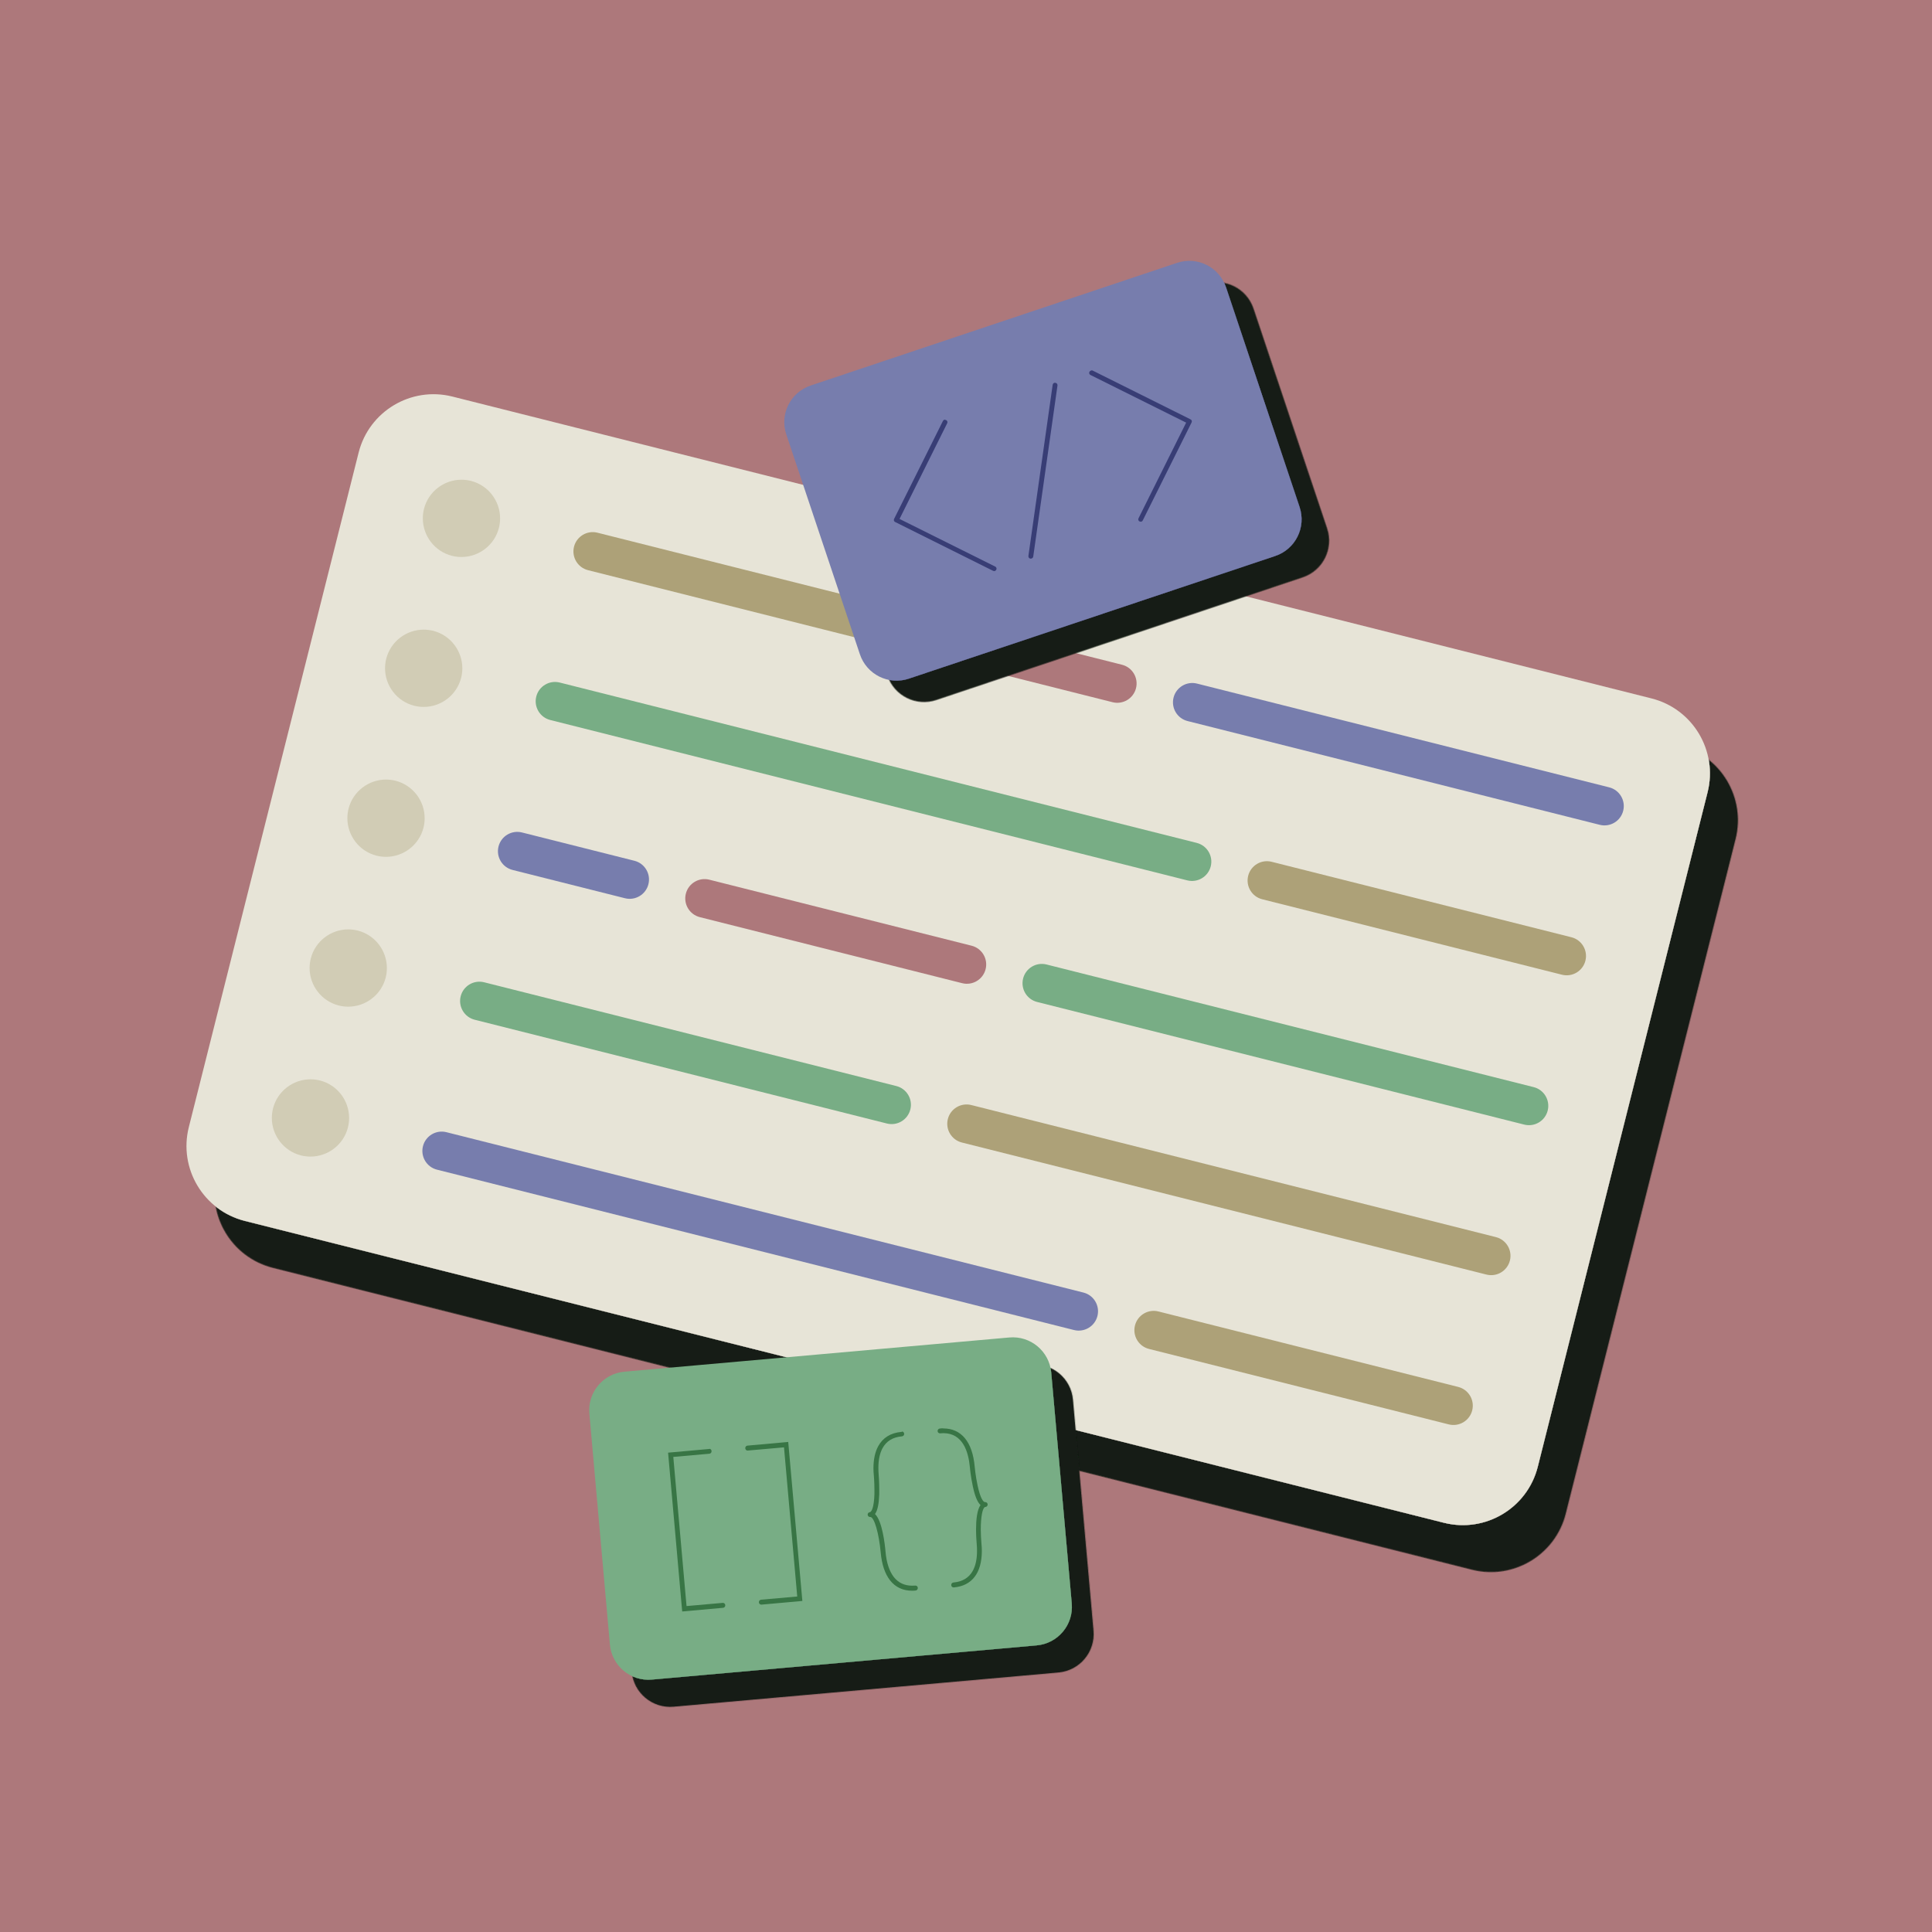
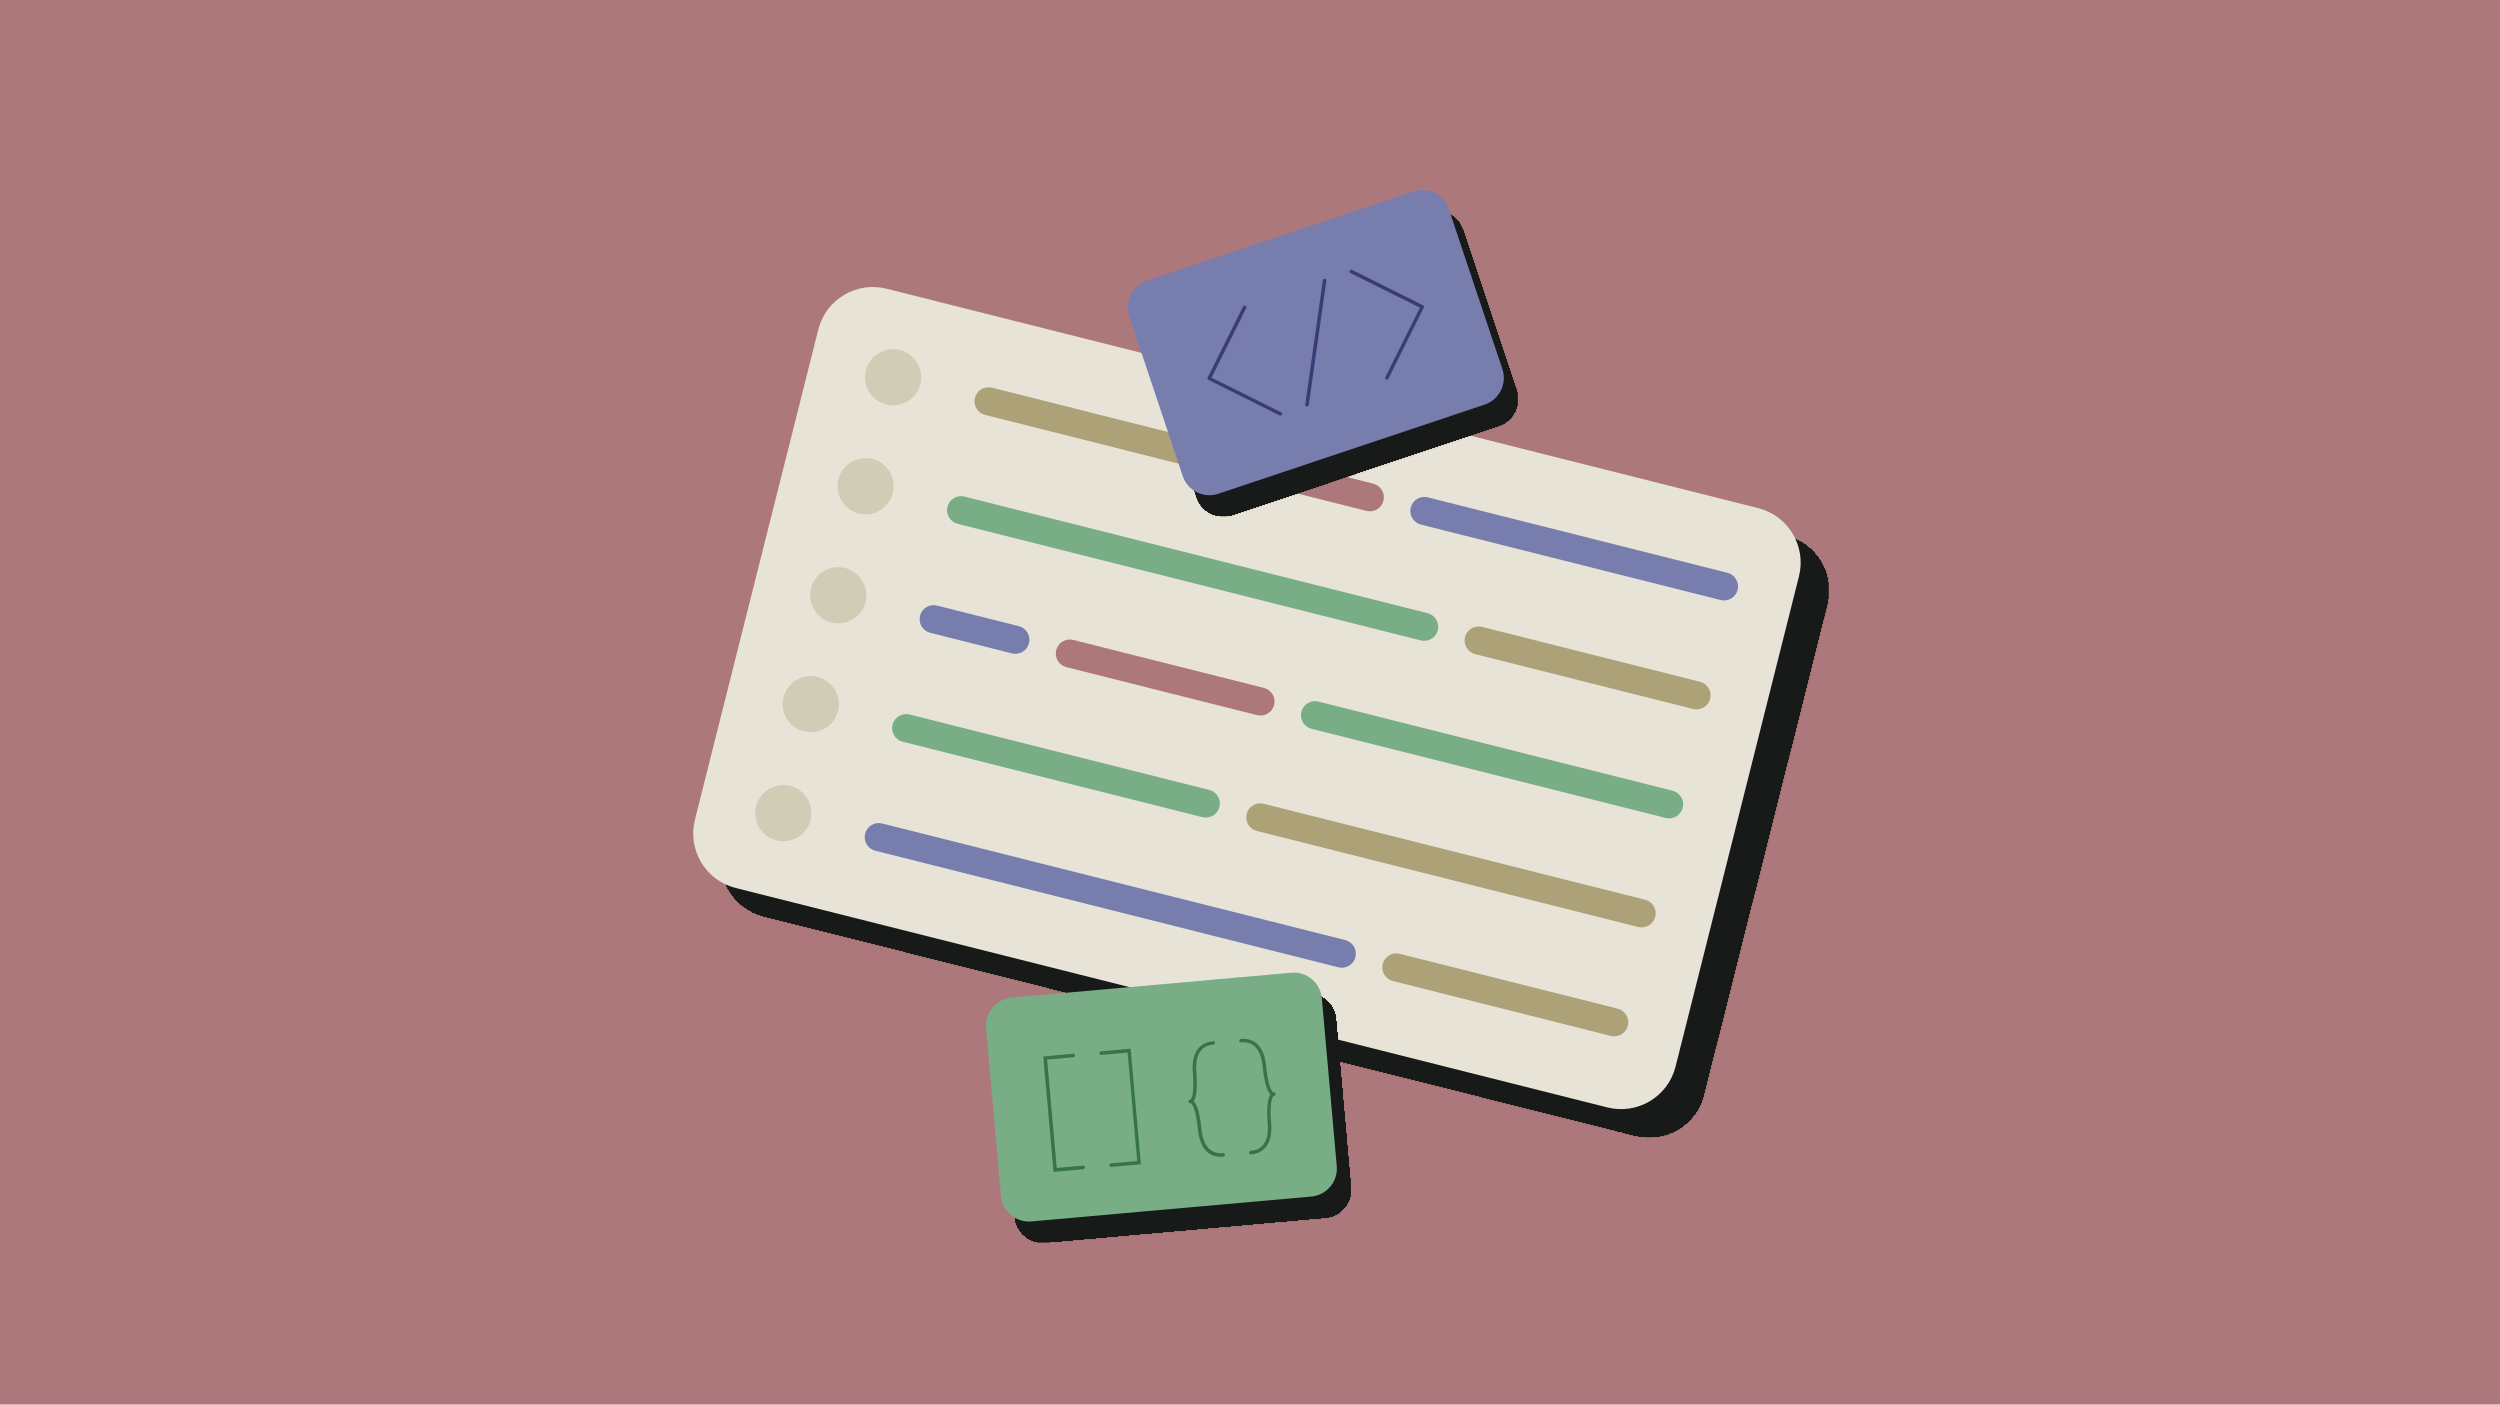
- <svg xmlns="http://www.w3.org/2000/svg" id="Illustration_x5F_Webdev" viewBox="0 0 200 200">
+ <svg xmlns="http://www.w3.org/2000/svg" width="356" height="200" viewBox="0 0 356 200" fill="none">
+   <path d="M356 0H0V200H356V0Z" fill="#AD787B" />
+   <g filter="url(#filter0_d_9_758)">
+     <path d="M250.368 72.359L126.241 41.112C121.956 40.033 117.608 42.632 116.53 46.917L98.953 116.738C97.874 121.023 100.473 125.371 104.758 126.449L228.885 157.697C233.17 158.776 237.518 156.177 238.596 151.892L256.173 82.07C257.252 77.786 254.653 73.438 250.368 72.359Z" fill="#E7E4D7" />
+   </g>
+   <path d="M127.176 49.72C125.386 49.72 123.756 50.93 123.296 52.74C123.216 53.07 123.176 53.39 123.176 53.72C123.176 55.51 124.386 57.14 126.196 57.6C126.526 57.68 126.856 57.72 127.176 57.72C128.966 57.72 130.596 56.51 131.056 54.7C131.136 54.37 131.176 54.05 131.176 53.72C131.176 51.93 129.966 50.3 128.156 49.84C127.826 49.76 127.496 49.72 127.176 49.72Z" fill="#D1CCB5" />
+   <path d="M176.167 63.994L141.256 55.205C140.185 54.935 139.098 55.585 138.828 56.656C138.559 57.728 139.208 58.815 140.279 59.084L175.19 67.873C176.261 68.142 177.348 67.493 177.618 66.421C177.888 65.35 177.238 64.263 176.167 63.994Z" fill="#ADA178" />
+   <path d="M203.29 87.316L137.348 70.716C136.277 70.446 135.19 71.096 134.92 72.167C134.65 73.238 135.3 74.325 136.371 74.595L202.314 91.195C203.385 91.465 204.472 90.815 204.742 89.744C205.011 88.673 204.362 87.586 203.29 87.316Z" fill="#78AD85" />
+   <path d="M195.554 68.873L183.917 65.943C182.846 65.674 181.759 66.323 181.49 67.395C181.22 68.466 181.87 69.553 182.941 69.822L194.578 72.752C195.649 73.022 196.736 72.372 197.006 71.301C197.275 70.23 196.625 69.143 195.554 68.873Z" fill="#AD787B" />
+   <path d="M145.078 89.166L133.441 86.236C132.37 85.967 131.283 86.616 131.014 87.688C130.744 88.759 131.394 89.846 132.465 90.115L144.102 93.045C145.173 93.314 146.26 92.665 146.53 91.594C146.799 90.522 146.15 89.435 145.078 89.166Z" fill="#777DAD" />
+   <path d="M179.985 97.96L152.832 91.124C151.761 90.855 150.674 91.504 150.405 92.576C150.135 93.647 150.785 94.734 151.856 95.003L179.009 101.839C180.08 102.108 181.167 101.459 181.436 100.387C181.706 99.316 181.056 98.229 179.985 97.96Z" fill="#AD787B" />
+   <path d="M172.192 112.486L129.524 101.745C128.453 101.475 127.366 102.125 127.096 103.196C126.826 104.267 127.476 105.354 128.547 105.624L171.216 116.365C172.287 116.635 173.374 115.985 173.644 114.914C173.913 113.843 173.264 112.756 172.192 112.486Z" fill="#78AD85" />
+   <path d="M234.26 128.124L179.954 114.453C178.883 114.183 177.796 114.833 177.526 115.904C177.257 116.975 177.906 118.062 178.978 118.332L233.283 132.003C234.354 132.272 235.441 131.623 235.711 130.552C235.981 129.48 235.331 128.393 234.26 128.124Z" fill="#ADA178" />
+   <path d="M238.173 112.599L187.746 99.904C186.675 99.635 185.588 100.284 185.318 101.355C185.048 102.427 185.698 103.513 186.769 103.783L237.196 116.478C238.267 116.747 239.354 116.097 239.624 115.026C239.893 113.955 239.244 112.868 238.173 112.599Z" fill="#78AD85" />
+   <path d="M242.077 97.083L211.045 89.271C209.974 89.002 208.887 89.651 208.617 90.722C208.348 91.794 208.997 92.88 210.068 93.15L241.1 100.962C242.171 101.232 243.258 100.582 243.528 99.511C243.798 98.44 243.148 97.353 242.077 97.083Z" fill="#ADA178" />
+   <path d="M191.561 133.864L125.619 117.264C124.548 116.994 123.461 117.644 123.191 118.715C122.921 119.786 123.571 120.873 124.642 121.143L190.585 137.743C191.656 138.013 192.743 137.363 193.013 136.292C193.282 135.221 192.633 134.134 191.561 133.864Z" fill="#777DAD" />
+   <path d="M230.357 143.634L199.326 135.822C198.254 135.552 197.168 136.202 196.898 137.273C196.628 138.344 197.278 139.431 198.349 139.701L229.381 147.513C230.452 147.782 231.539 147.132 231.809 146.061C232.078 144.99 231.429 143.903 230.357 143.634Z" fill="#ADA178" />
+   <path d="M245.988 81.565L203.319 70.824C202.248 70.554 201.161 71.204 200.892 72.275C200.622 73.346 201.272 74.433 202.343 74.703L245.012 85.444C246.083 85.714 247.17 85.064 247.439 83.993C247.709 82.922 247.059 81.835 245.988 81.565Z" fill="#777DAD" />
+   <path d="M123.266 65.24C121.476 65.24 119.846 66.45 119.386 68.26C119.306 68.59 119.266 68.91 119.266 69.24C119.266 71.03 120.476 72.66 122.286 73.12C122.616 73.2 122.946 73.24 123.266 73.24C125.056 73.24 126.686 72.03 127.146 70.22C127.226 69.89 127.266 69.57 127.266 69.24C127.266 67.45 126.056 65.82 124.246 65.36C123.916 65.28 123.586 65.24 123.266 65.24Z" fill="#D1CCB5" />
+   <path d="M119.366 80.76C117.576 80.76 115.946 81.97 115.486 83.78C115.406 84.11 115.366 84.43 115.366 84.76C115.366 86.55 116.576 88.18 118.386 88.64C118.716 88.72 119.046 88.76 119.366 88.76C121.156 88.76 122.786 87.55 123.246 85.74C123.326 85.41 123.366 85.09 123.366 84.76C123.366 82.97 122.156 81.34 120.346 80.88C120.016 80.8 119.686 80.76 119.366 80.76Z" fill="#D1CCB5" />
+   <path d="M115.456 96.27C113.666 96.27 112.036 97.48 111.576 99.29C111.496 99.62 111.456 99.94 111.456 100.27C111.456 102.06 112.666 103.69 114.476 104.15C114.806 104.23 115.136 104.27 115.456 104.27C117.246 104.27 118.876 103.06 119.336 101.25C119.416 100.92 119.456 100.6 119.456 100.27C119.456 98.48 118.246 96.85 116.436 96.39C116.106 96.31 115.776 96.27 115.456 96.27Z" fill="#D1CCB5" />
+   <path d="M111.546 111.79C109.756 111.79 108.126 113 107.666 114.81C107.586 115.14 107.546 115.46 107.546 115.79C107.546 117.58 108.756 119.21 110.566 119.67C110.896 119.75 111.226 119.79 111.546 119.79C113.336 119.79 114.966 118.58 115.426 116.77C115.506 116.44 115.546 116.12 115.546 115.79C115.546 114 114.336 112.37 112.526 111.91C112.196 111.83 111.866 111.79 111.546 111.79Z" fill="#D1CCB5" />
+   <g filter="url(#filter1_d_9_758)">
+     <path d="M201.257 27.27L163.326 39.969C161.231 40.67 160.102 42.937 160.803 45.032L168.422 67.79C169.124 69.885 171.39 71.015 173.485 70.313L211.416 57.614C213.511 56.913 214.64 54.646 213.939 52.551L206.32 29.793C205.619 27.698 203.352 26.569 201.257 27.27Z" fill="#777DAD" />
+   </g>
+   <path d="M177.246 43.5C177.156 43.5 177.066 43.55 177.016 43.64L171.966 53.77C171.966 53.77 171.936 53.85 171.936 53.88C171.936 53.97 171.986 54.06 172.076 54.1L182.206 59.15L182.316 59.18C182.406 59.18 182.496 59.13 182.536 59.04C182.556 59 182.566 58.96 182.566 58.93C182.566 58.84 182.516 58.75 182.426 58.71L172.526 53.78L177.456 43.88C177.456 43.88 177.486 43.8 177.486 43.77C177.486 43.68 177.436 43.59 177.346 43.55L177.236 43.52" fill="#383D75" />
+   <path d="M192.416 38.41C192.326 38.41 192.236 38.46 192.186 38.55C192.166 38.59 192.156 38.63 192.156 38.66C192.156 38.75 192.206 38.84 192.296 38.88L202.196 43.81L197.266 53.71C197.266 53.71 197.236 53.79 197.236 53.82C197.236 53.91 197.286 54 197.376 54.04L197.486 54.07C197.576 54.07 197.666 54.02 197.706 53.93L202.756 43.8C202.756 43.8 202.786 43.72 202.786 43.69C202.786 43.6 202.736 43.51 202.646 43.47L192.516 38.42L192.406 38.39" fill="#383D75" />
+   <path d="M188.616 39.68C188.496 39.68 188.396 39.77 188.376 39.9L185.866 57.61C185.866 57.61 185.866 57.64 185.866 57.65C185.866 57.77 185.956 57.88 186.076 57.89H186.116C186.236 57.89 186.346 57.8 186.366 57.68L188.876 39.97C188.876 39.97 188.876 39.94 188.876 39.93C188.876 39.81 188.786 39.7 188.666 39.69H188.626" fill="#383D75" />
+   <g filter="url(#filter2_d_9_758)">
+     <path d="M183.891 138.515L144.048 142.057C141.847 142.252 140.222 144.195 140.418 146.395L142.543 170.301C142.738 172.501 144.681 174.127 146.881 173.931L186.724 170.389C188.925 170.194 190.55 168.251 190.354 166.051L188.229 142.145C188.034 139.945 186.091 138.319 183.891 138.515Z" fill="#78AD85" />
+   </g>
+   <path d="M172.756 148.29C172.756 148.29 172.726 148.29 172.716 148.29C171.596 148.39 170.786 148.9 170.306 149.79C169.986 150.39 169.826 151.15 169.826 152.05C169.826 152.29 169.836 152.54 169.866 152.8C169.866 152.8 169.926 153.49 169.926 154.27C169.926 154.43 169.926 154.6 169.926 154.77C169.876 156.18 169.606 156.58 169.456 156.6C169.326 156.61 169.226 156.72 169.226 156.85V156.87C169.236 157 169.346 157.1 169.476 157.1H169.506C169.906 157.1 170.396 158.8 170.576 160.77C170.686 162.01 171.016 162.98 171.546 163.66C172.106 164.37 172.876 164.73 173.826 164.73C173.946 164.73 174.066 164.73 174.186 164.71C174.316 164.7 174.416 164.59 174.416 164.46C174.416 164.46 174.416 164.44 174.416 164.43C174.406 164.3 174.316 164.2 174.176 164.2C174.166 164.2 174.156 164.2 174.146 164.2C174.036 164.2 173.936 164.21 173.836 164.21C173.046 164.21 172.406 163.91 171.946 163.33C171.476 162.73 171.176 161.85 171.076 160.7C171.006 159.88 170.736 157.52 169.986 156.79C170.246 156.44 170.386 155.78 170.426 154.76C170.426 154.59 170.426 154.41 170.426 154.25C170.426 153.44 170.366 152.76 170.366 152.73C170.346 152.48 170.336 152.24 170.336 152.01C170.336 151.19 170.476 150.52 170.756 149.99C171.156 149.25 171.826 148.83 172.776 148.75C172.906 148.74 173.006 148.63 173.006 148.5C173.006 148.5 173.006 148.49 173.006 148.48C172.996 148.36 172.906 148.25 172.776 148.25" fill="#387545" />
+   <path d="M177.056 147.92C176.936 147.92 176.816 147.92 176.696 147.94C176.566 147.95 176.466 148.06 176.466 148.19C176.466 148.19 176.466 148.2 176.466 148.21C176.476 148.34 176.576 148.44 176.716 148.44C176.716 148.44 176.726 148.44 176.736 148.44C176.846 148.43 176.956 148.42 177.056 148.42C179.056 148.42 179.656 150.31 179.806 151.93C179.806 151.97 179.896 152.95 180.116 153.94C180.326 154.93 180.586 155.56 180.906 155.86C180.546 156.37 180.446 157.42 180.446 158.36C180.446 158.99 180.486 159.57 180.516 159.91C180.536 160.14 180.546 160.38 180.546 160.62C180.546 162.14 180.056 163.71 178.106 163.88C177.976 163.89 177.876 164 177.876 164.13C177.876 164.13 177.876 164.15 177.876 164.16C177.886 164.29 177.996 164.39 178.126 164.39H178.146C180.026 164.22 181.036 162.9 181.046 160.63C181.046 160.39 181.036 160.13 181.006 159.86C180.966 159.35 180.936 158.86 180.936 158.41C180.936 157.08 181.116 156.08 181.416 156.06C181.546 156.05 181.646 155.94 181.646 155.81V155.79C181.636 155.67 181.546 155.56 181.416 155.56C181.406 155.56 181.386 155.56 181.376 155.56C181.206 155.56 180.896 155.2 180.606 153.84C180.396 152.88 180.306 151.9 180.306 151.89C180.076 149.32 178.926 147.93 177.046 147.93" fill="#387545" />
+   <path d="M152.836 150.06C152.836 150.06 152.816 150.06 152.796 150.06L148.566 150.44L150.026 166.88L154.256 166.5C154.386 166.49 154.486 166.38 154.486 166.25C154.486 166.25 154.486 166.23 154.486 166.22C154.476 166.09 154.376 165.99 154.246 165.99C154.236 165.99 154.226 165.99 154.216 165.99L150.476 166.32L149.106 150.88L152.836 150.55C152.966 150.54 153.066 150.43 153.066 150.3C153.066 150.3 153.066 150.28 153.066 150.27C153.056 150.14 152.966 150.04 152.836 150.04" fill="#387545" />
+   <path d="M161.016 149.33L156.786 149.71C156.656 149.72 156.556 149.83 156.556 149.96C156.556 149.96 156.556 149.98 156.556 149.99C156.566 150.11 156.656 150.22 156.786 150.22C156.796 150.22 156.816 150.22 156.826 150.22L160.566 149.89L161.936 165.33L158.196 165.66C158.066 165.67 157.966 165.78 157.966 165.91C157.966 165.91 157.966 165.93 157.966 165.94C157.976 166.07 158.086 166.17 158.216 166.17H158.236L162.466 165.79L161.006 149.36" fill="#387545" />
  <defs>
-     <filter id="drop-shadow-3" filterUnits="userSpaceOnUse">
+     <filter id="filter0_d_9_758" x="98.709" y="40.868" width="161.708" height="121.073" filterUnits="userSpaceOnUse" color-interpolation-filters="sRGB">
+       <feFlood flood-opacity="0" result="BackgroundImageFix" />
+       <feColorMatrix in="SourceAlpha" type="matrix" values="0 0 0 0 0 0 0 0 0 0 0 0 0 0 0 0 0 0 127 0" result="hardAlpha" />
      <feOffset dx="4" dy="4" />
-       <feGaussianBlur result="blur" stdDeviation="0" />
-       <feFlood flood-color="#181a19" flood-opacity="1" />
-       <feComposite in2="blur" operator="in" />
-       <feComposite in="SourceGraphic" />
+       <feColorMatrix type="matrix" values="0 0 0 0 0.094 0 0 0 0 0.102 0 0 0 0 0.098 0 0 0 1 0" />
+       <feBlend mode="normal" in2="BackgroundImageFix" result="effect1_dropShadow_9_758" />
+       <feBlend mode="normal" in="SourceGraphic" in2="effect1_dropShadow_9_758" result="shape" />
    </filter>
-     <filter id="drop-shadow-3-1" x="19.29" y="40.81" width="161.71" height="121.08" filterUnits="userSpaceOnUse">
-       <feOffset dx="4" dy="4" />
-       <feGaussianBlur result="blur-2" stdDeviation="0" />
-       <feFlood flood-color="#181a19" flood-opacity="1" />
-       <feComposite in2="blur-2" operator="in" />
-       <feComposite in="SourceGraphic" />
+     <filter id="filter1_d_9_758" x="160.595" y="27.062" width="55.552" height="46.459" filterUnits="userSpaceOnUse" color-interpolation-filters="sRGB">
+       <feFlood flood-opacity="0" result="BackgroundImageFix" />
+       <feColorMatrix in="SourceAlpha" type="matrix" values="0 0 0 0 0 0 0 0 0 0 0 0 0 0 0 0 0 0 127 0" result="hardAlpha" />
+       <feOffset dx="2" dy="3" />
+       <feColorMatrix type="matrix" values="0 0 0 0 0.094 0 0 0 0 0.102 0 0 0 0 0.098 0 0 0 1 0" />
+       <feBlend mode="normal" in2="BackgroundImageFix" result="effect1_dropShadow_9_758" />
+       <feBlend mode="normal" in="SourceGraphic" in2="effect1_dropShadow_9_758" result="shape" />
    </filter>
-     <filter id="drop-shadow-4" x="81.19" y="27" width="55.55" height="46.46" filterUnits="userSpaceOnUse">
+     <filter id="filter2_d_9_758" x="140.402" y="138.499" width="51.968" height="38.448" filterUnits="userSpaceOnUse" color-interpolation-filters="sRGB">
+       <feFlood flood-opacity="0" result="BackgroundImageFix" />
+       <feColorMatrix in="SourceAlpha" type="matrix" values="0 0 0 0 0 0 0 0 0 0 0 0 0 0 0 0 0 0 127 0" result="hardAlpha" />
      <feOffset dx="2" dy="3" />
-       <feGaussianBlur result="blur-3" stdDeviation="0" />
-       <feFlood flood-color="#181a19" flood-opacity="1" />
-       <feComposite in2="blur-3" operator="in" />
-       <feComposite in="SourceGraphic" />
-     </filter>
-     <filter id="drop-shadow-5" x="61" y="138.44" width="51.97" height="38.45" filterUnits="userSpaceOnUse">
-       <feOffset dx="2" dy="3" />
-       <feGaussianBlur result="blur-4" stdDeviation="0" />
-       <feFlood flood-color="#181a19" flood-opacity="1" />
-       <feComposite in2="blur-4" operator="in" />
-       <feComposite in="SourceGraphic" />
+       <feColorMatrix type="matrix" values="0 0 0 0 0.094 0 0 0 0 0.102 0 0 0 0 0.098 0 0 0 1 0" />
+       <feBlend mode="normal" in2="BackgroundImageFix" result="effect1_dropShadow_9_758" />
+       <feBlend mode="normal" in="SourceGraphic" in2="effect1_dropShadow_9_758" result="shape" />
    </filter>
  </defs>
-   <rect y="0" width="200" height="200" style="fill: #ad787b;" />
-   <g>
-     <rect x="26.15" y="55.35" width="144" height="88" rx="8" ry="8" transform="translate(27.23 -20.96) rotate(14.13)" style="fill: #e7e4d7; filter: url(#drop-shadow-3-1);" />
-     <path d="M47.77,49.66c-1.79,0-3.42,1.21-3.88,3.02-.08.33-.12.65-.12.98,0,1.79,1.21,3.42,3.02,3.88.33.08.66.12.98.12,1.79,0,3.42-1.21,3.88-3.02.08-.33.12-.65.12-.98,0-1.79-1.21-3.42-3.02-3.88-.33-.08-.66-.12-.98-.12" style="fill: #d1ccb5;" />
-     <rect x="58.81" y="59.48" width="40" height="4" rx="2" ry="2" transform="translate(17.4 -17.38) rotate(14.13)" style="fill: #ada178;" />
-     <rect x="54.42" y="78.9" width="72" height="4" rx="2" ry="2" transform="translate(22.49 -19.63) rotate(14.13)" style="fill: #78ad85;" />
-     <rect x="101.84" y="67.29" width="16" height="4" rx="2" ry="2" transform="translate(20.24 -24.72) rotate(14.13)" style="fill: #ad787b;" />
-     <rect x="51.36" y="87.58" width="16" height="4" rx="2" ry="2" transform="translate(23.67 -11.78) rotate(14.13)" style="fill: #777dad;" />
-     <rect x="70.51" y="94.42" width="32" height="4" rx="2" ry="2" transform="translate(26.16 -18.2) rotate(14.13)" style="fill: #ad787b;" />
-     <rect x="46.96" y="107" width="48" height="4" rx="2" ry="2" transform="translate(28.76 -14.03) rotate(14.13)" style="fill: #78ad85;" />
-     <rect x="97.21" y="121.17" width="60" height="4" rx="2" ry="2" transform="translate(33.92 -27.33) rotate(14.13)" style="fill: #ada178;" />
-     <rect x="105.06" y="106.14" width="56" height="4" rx="2" ry="2" transform="translate(30.43 -29.22) rotate(14.13)" style="fill: #78ad85;" />
-     <rect x="128.66" y="93.06" width="36" height="4" rx="2" ry="2" transform="translate(27.65 -32.93) rotate(14.13)" style="fill: #ada178;" />
-     <rect x="42.69" y="125.45" width="72" height="4" rx="2" ry="2" transform="translate(33.5 -15.36) rotate(14.13)" style="fill: #777dad;" />
-     <rect x="116.94" y="139.61" width="36" height="4" rx="2" ry="2" transform="translate(38.66 -28.66) rotate(14.13)" style="fill: #ada178;" />
-     <rect x="120.75" y="76.08" width="48" height="4" rx="2" ry="2" transform="translate(23.45 -32.98) rotate(14.13)" style="fill: #777dad;" />
-     <path d="M43.86,65.18c-1.79,0-3.42,1.21-3.88,3.02-.08.33-.12.65-.12.98,0,1.79,1.21,3.42,3.02,3.88.33.08.66.12.98.12,1.79,0,3.42-1.21,3.88-3.02.08-.33.12-.65.12-.98,0-1.79-1.21-3.42-3.02-3.88-.33-.08-.66-.12-.98-.12" style="fill: #d1ccb5;" />
-     <path d="M39.96,80.7c-1.79,0-3.42,1.21-3.88,3.02-.08.33-.12.65-.12.98,0,1.79,1.21,3.42,3.02,3.88.33.08.66.12.98.12,1.79,0,3.42-1.21,3.88-3.02.08-.33.12-.65.12-.98,0-1.79-1.21-3.42-3.02-3.88-.33-.08-.66-.12-.98-.12" style="fill: #d1ccb5;" />
-     <path d="M36.05,96.21c-1.79,0-3.42,1.21-3.88,3.02-.08.33-.12.65-.12.98,0,1.79,1.21,3.42,3.02,3.88.33.08.66.12.98.12,1.79,0,3.42-1.21,3.88-3.02.08-.33.12-.65.12-.98,0-1.79-1.21-3.42-3.02-3.88-.33-.08-.66-.12-.98-.12" style="fill: #d1ccb5;" />
-     <path d="M32.14,111.73c-1.79,0-3.42,1.21-3.88,3.02-.08.33-.12.65-.12.98,0,1.79,1.21,3.42,3.02,3.88.33.08.66.12.98.12,1.79,0,3.42-1.21,3.88-3.02.08-.33.12-.65.12-.98,0-1.79-1.21-3.42-3.02-3.88-.33-.08-.66-.12-.98-.12" style="fill: #d1ccb5;" />
-   </g>
-   <g>
-     <rect x="83.97" y="32.73" width="48" height="32" rx="4" ry="4" transform="translate(-9.89 36.8) rotate(-18.51)" style="fill: #777dad; filter: url(#drop-shadow-4);" />
-     <g>
-       <path d="M97.84,43.44c-.09,0-.18.05-.23.14l-5.05,10.13s-.03.08-.03.11c0,.09.05.18.14.22l10.13,5.05.11.03c.09,0,.18-.05.22-.14.02-.04.03-.08.03-.11,0-.09-.05-.18-.14-.22l-9.9-4.93,4.93-9.9s.03-.08.03-.11c0-.09-.05-.18-.14-.22l-.11-.03" style="fill: #383d75;" />
-       <path d="M113.01,38.35c-.09,0-.18.05-.23.14-.02.04-.03.08-.03.11,0,.09.05.18.14.22l9.9,4.93-4.93,9.9s-.03.08-.03.11c0,.09.05.18.14.22l.11.03c.09,0,.18-.05.22-.14l5.05-10.13s.03-.08.03-.11c0-.09-.05-.18-.14-.22l-10.13-5.05-.11-.03" style="fill: #383d75;" />
-       <path d="M109.21,39.62c-.12,0-.22.09-.24.22l-2.51,17.71s0,.03,0,.04c0,.12.09.23.21.24h.04c.12,0,.23-.09.25-.21l2.51-17.71s0-.03,0-.04c0-.12-.09-.23-.21-.24h-.04" style="fill: #383d75;" />
-     </g>
-   </g>
-   <g>
-     <rect x="61.98" y="140.16" width="48" height="32" rx="4" ry="4" transform="translate(-13.49 8.23) rotate(-5.08)" style="fill: #78ad85; filter: url(#drop-shadow-5);" />
-     <g>
-       <path d="M93.35,148.23s-.03,0-.04,0c-1.12.1-1.93.61-2.41,1.5-.32.6-.48,1.36-.48,2.26,0,.24.01.49.04.75,0,0,.06.69.06,1.47,0,.16,0,.33,0,.5-.05,1.41-.32,1.81-.47,1.83-.13.01-.23.12-.23.25v.02c.01.13.12.23.25.23h.03c.4,0,.89,1.7,1.07,3.67.11,1.24.44,2.21.97,2.89.56.71,1.33,1.07,2.28,1.07.12,0,.24,0,.36-.02.13-.01.23-.12.23-.25,0,0,0-.02,0-.03-.01-.13-.1-.23-.24-.23-.01,0-.02,0-.03,0-.11,0-.21.01-.31.01-.79,0-1.43-.3-1.89-.88-.47-.6-.77-1.48-.87-2.63-.07-.82-.34-3.18-1.09-3.91h0c.26-.35.4-1.01.44-2.03,0-.17,0-.35,0-.51,0-.81-.06-1.49-.06-1.52-.02-.25-.03-.49-.03-.72,0-.82.14-1.49.42-2.02.4-.74,1.07-1.16,2.02-1.24.13-.01.23-.12.23-.25,0,0,0-.01,0-.02-.01-.12-.1-.23-.23-.23" style="fill: #387545;" />
-       <path d="M97.65,147.86c-.12,0-.24,0-.36.02-.13.01-.23.12-.23.25,0,0,0,.01,0,.02.01.13.11.23.25.23,0,0,.01,0,.02,0,.11-.01.22-.02.32-.02,2,0,2.6,1.89,2.75,3.51,0,.04.09,1.02.31,2.01.21.99.47,1.62.79,1.92h0c-.36.51-.46,1.56-.46,2.5,0,.63.04,1.21.07,1.55.02.23.03.47.03.71,0,1.52-.49,3.09-2.44,3.26-.13.01-.23.12-.23.25,0,0,0,.02,0,.03.01.13.12.23.25.23h.02c1.88-.17,2.89-1.49,2.9-3.76,0-.24-.01-.5-.04-.77-.04-.51-.07-1-.07-1.45,0-1.33.18-2.33.48-2.35.13-.01.23-.12.23-.25v-.02c-.01-.12-.1-.23-.23-.23-.01,0-.03,0-.04,0,0,0,0,0,0,0-.17,0-.48-.36-.77-1.72-.21-.96-.3-1.94-.3-1.95-.23-2.57-1.38-3.96-3.26-3.96" style="fill: #387545;" />
-       <path d="M73.43,150s-.02,0-.04,0l-4.23.38,1.46,16.44,4.23-.38c.13-.01.23-.12.23-.25,0,0,0-.02,0-.03-.01-.13-.11-.23-.24-.23-.01,0-.02,0-.03,0l-3.74.33-1.37-15.44,3.73-.33c.13-.01.23-.12.23-.25,0,0,0-.02,0-.03-.01-.13-.1-.23-.23-.23" style="fill: #387545;" />
-       <path d="M81.61,149.27l-4.23.38c-.13.01-.23.12-.23.25,0,0,0,.02,0,.03.01.12.1.23.23.23.01,0,.03,0,.04,0l3.74-.33,1.37,15.44-3.74.33c-.13.01-.23.12-.23.25,0,0,0,.02,0,.03.01.13.12.23.25.23h.02s4.23-.38,4.23-.38l-1.46-16.43" style="fill: #387545;" />
-     </g>
-   </g>
</svg>
